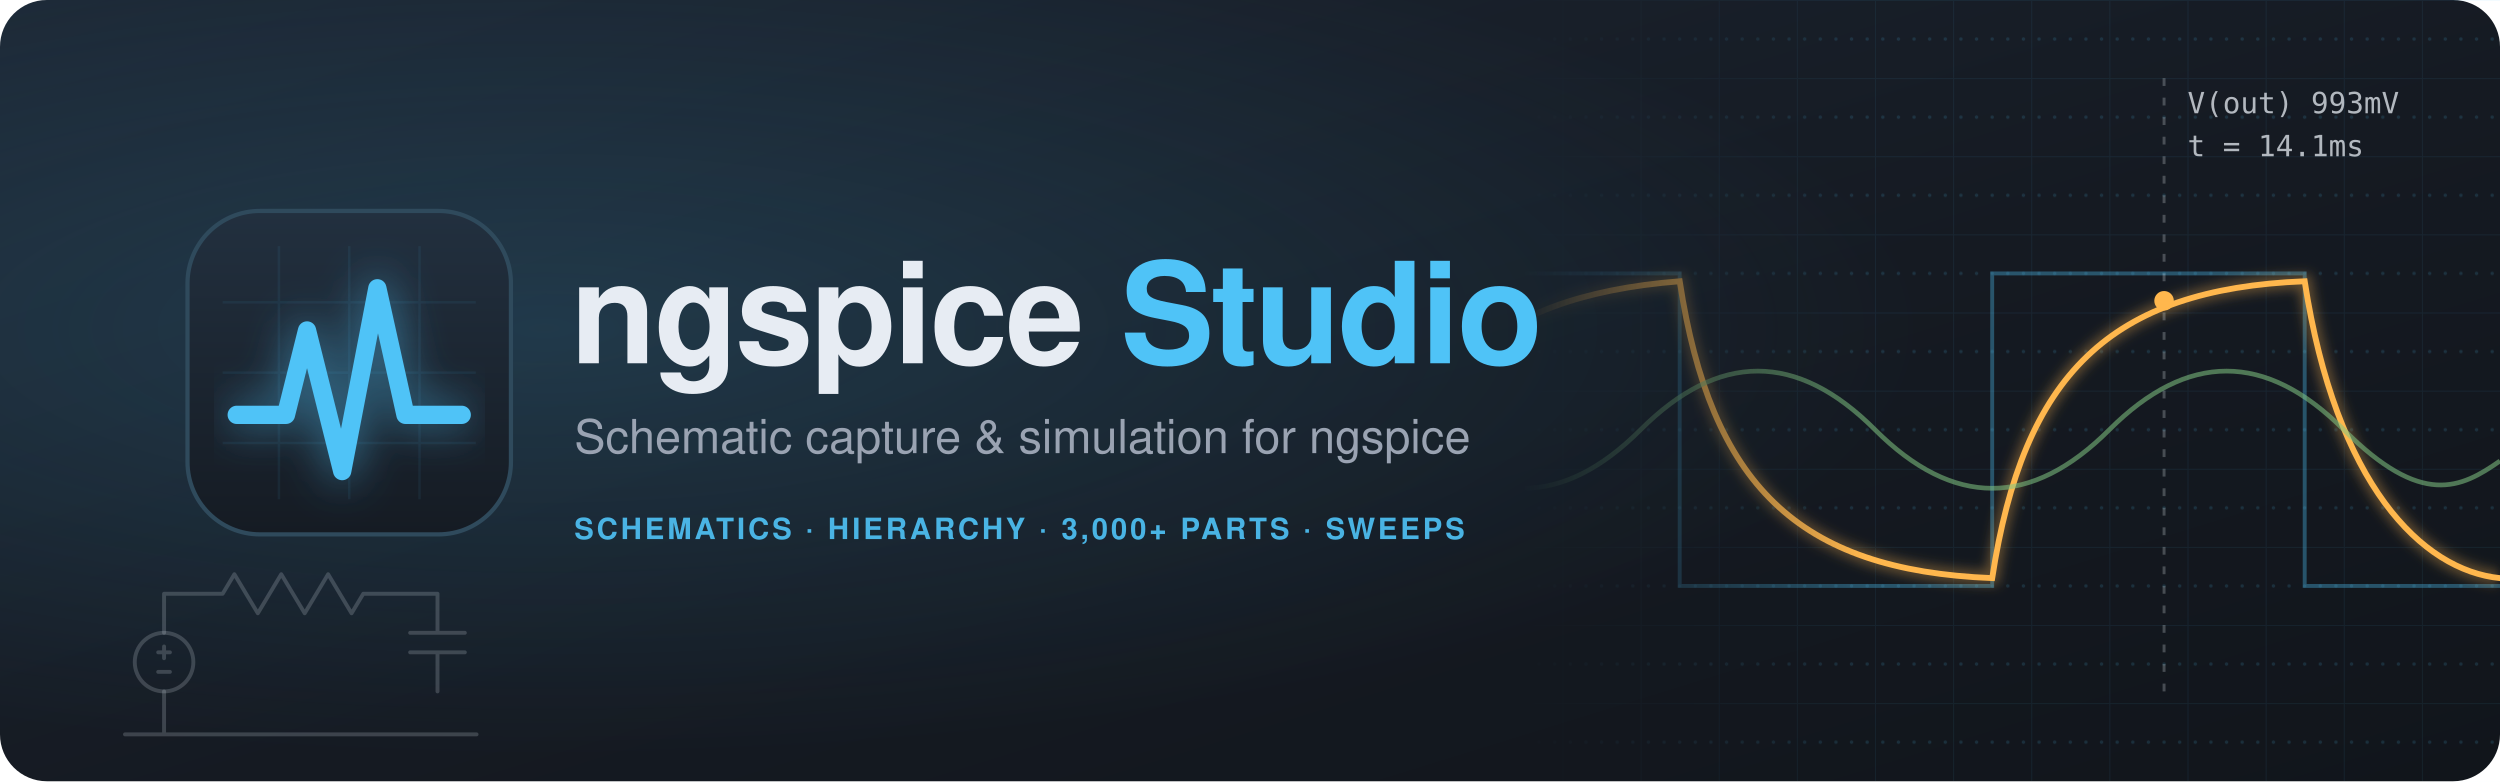
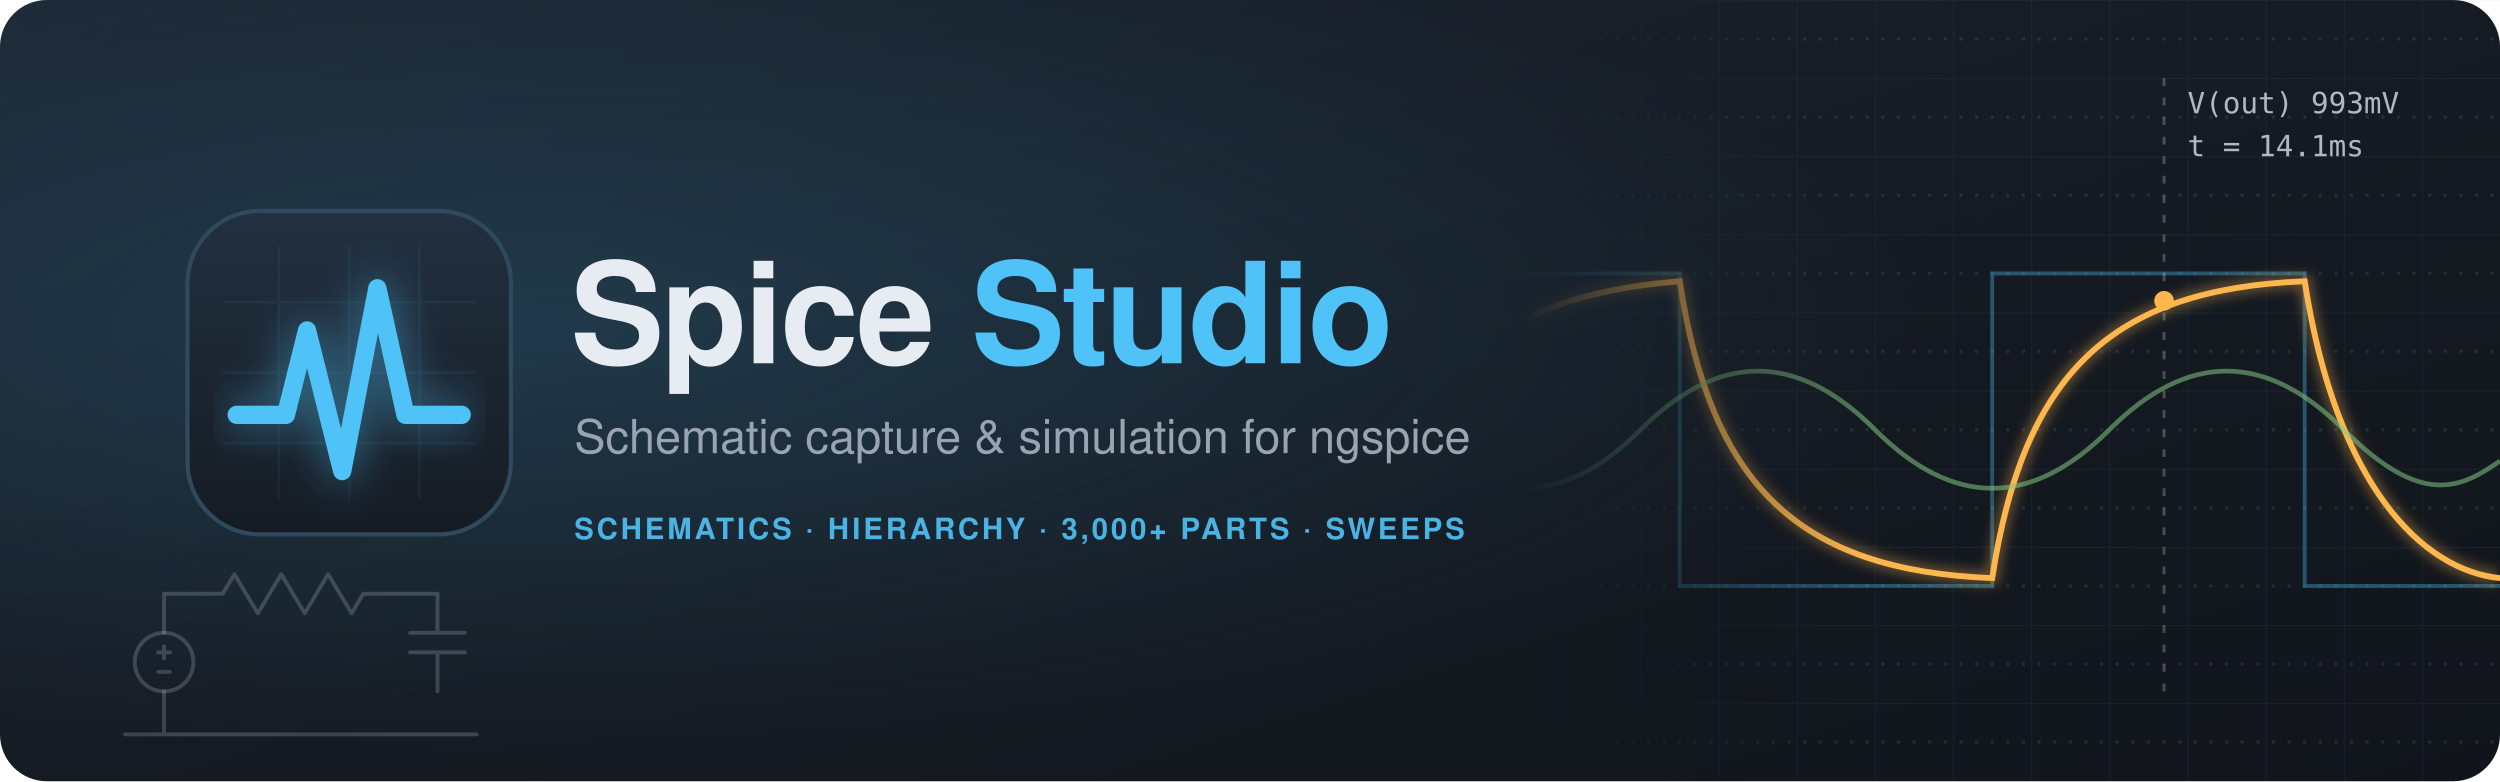
<svg xmlns="http://www.w3.org/2000/svg" viewBox="0 0 1280 400" width="1280" height="400" role="img" aria-labelledby="t d">
  <defs>
    <linearGradient id="bg" x1="0" y1="0" x2="1" y2="1">
      <stop offset="0" stop-color="#1c2633" />
      <stop offset="0.55" stop-color="#151a22" />
      <stop offset="1" stop-color="#11151b" />
    </linearGradient>
    <radialGradient id="halo" cx="0.22" cy="0.42" r="0.55">
      <stop offset="0" stop-color="#4fc3f7" stop-opacity="0.16" />
      <stop offset="1" stop-color="#4fc3f7" stop-opacity="0" />
    </radialGradient>
    <linearGradient id="tile" x1="0" y1="0" x2="0" y2="1">
      <stop offset="0" stop-color="#22303f" />
      <stop offset="1" stop-color="#151b23" />
    </linearGradient>
    <linearGradient id="fadeR" x1="0" y1="0" x2="1" y2="0">
      <stop offset="0" stop-color="#fff" stop-opacity="0" />
      <stop offset="0.35" stop-color="#fff" stop-opacity="1" />
    </linearGradient>
    <mask id="scopeMask">
      <rect x="780" y="0" width="500" height="400" fill="url(#fadeR)" />
    </mask>
    <pattern id="grid" width="40" height="40" patternUnits="userSpaceOnUse">
      <path d="M40 0H0V40" fill="none" stroke="#4fc3f7" stroke-opacity="0.07" stroke-width="1" />
    </pattern>
    <pattern id="dots" width="8" height="40" patternUnits="userSpaceOnUse">
      <circle cx="4" cy="20" r="0.9" fill="#4fc3f7" fill-opacity="0.14" />
    </pattern>
    <filter id="glow" x="-10%" y="-30%" width="120%" height="160%">
      <feGaussianBlur stdDeviation="3" />
    </filter>
  </defs>
  <rect width="1280" height="400" rx="24" fill="url(#bg)" />
  <rect width="1280" height="400" rx="24" fill="url(#halo)" />
  <g mask="url(#scopeMask)">
    <rect x="560" y="0" width="720" height="400" fill="url(#grid)" />
    <rect x="560" y="0" width="720" height="400" fill="url(#dots)" />
    <path d="M600 300H700V140H860V300H1020V140H1180V300H1280" fill="none" stroke="#4fc3f7" stroke-opacity="0.35" stroke-width="2" />
    <path d="M700 300C716 196 760 152 860 144C876 248 920 292 1020 296C1036 192 1080 148 1180 144C1196 248 1240 292 1280 296" fill="none" stroke="#ffb74d" stroke-width="7" stroke-opacity="0.35" filter="url(#glow)" />
    <path d="M700 300C716 196 760 152 860 144C876 248 920 292 1020 296C1036 192 1080 148 1180 144C1196 248 1240 292 1280 296" fill="none" stroke="#ffb74d" stroke-width="3" stroke-linecap="round" />
    <path d="M600 220C640 180 680 180 720 220S800 260 840 220S920 180 960 220S1040 260 1080 220S1160 180 1200 220S1260 250 1280 236" fill="none" stroke="#81c784" stroke-width="2.4" stroke-opacity="0.55" />
    <path d="M1108 40V360" stroke="#e7ecf3" stroke-opacity="0.25" stroke-width="1.5" stroke-dasharray="4 6" />
    <circle cx="1108" cy="154" r="5" fill="#ffb74d" />
    <g font-family="ui-monospace, SFMono-Regular, Menlo, Consolas, monospace" font-size="15" fill="#e7ecf3" fill-opacity="0.75">
      <text x="1120" y="58">V(out) 993mV</text>
      <text x="1120" y="80">t = 14.1ms</text>
    </g>
  </g>
  <g transform="translate(-6 24)" fill="none" stroke="#c9d1dc" stroke-opacity="0.22" stroke-width="2" stroke-linejoin="round" stroke-linecap="round">
    <path d="M90 352V330M90 300V280H120l6-10 12 20 12-20 12 20 12-20 12 20 6-10H230V300M216 300H244M216 310H244M230 310V330M70 352H250" />
    <circle cx="90" cy="315" r="15" />
    <path d="M90 307V313M87 310H93M87 320H93" />
  </g>
  <g transform="translate(96 108) scale(3.6) translate(-1 -1)">
    <rect x="1" y="1" width="46" height="46" rx="10.3" fill="url(#tile)" stroke="#2f4a5c" stroke-width="0.6" />
    <path d="M6 14h36M6 24h36M6 34h36M14 6v36M24 6v36M34 6v36" stroke="#4fc3f7" stroke-opacity="0.07" stroke-width="0.35" />
    <path d="M8 30h7l3-12 5 20 5-26 4 18h8" fill="none" stroke="#4fc3f7" stroke-opacity="0.5" stroke-width="3.2" filter="url(#glow)" stroke-linecap="round" stroke-linejoin="round" />
    <path d="M8 30h7l3-12 5 20 5-26 4 18h8" fill="none" stroke="#4fc3f7" stroke-width="2.6" stroke-linecap="round" stroke-linejoin="round" />
  </g>
  <g font-family="-apple-system, BlinkMacSystemFont, 'Segoe UI', 'Helvetica Neue', Helvetica, Arial, sans-serif">
-     <text x="292" y="186" font-size="72" font-weight="700" fill="#e7ecf3" letter-spacing="-1.5">ngspice <tspan fill="#4fc3f7">Studio</tspan>
+     <text x="292" y="186" font-size="72" font-weight="700" fill="#e7ecf3" letter-spacing="-1.5">Spice <tspan fill="#4fc3f7">Studio</tspan>
    </text>
    <text x="294" y="232" font-size="24" fill="#9aa3b2">Schematic capture &amp; simulation for ngspice</text>
    <g font-size="15" font-weight="600" fill="#4fc3f7" fill-opacity="0.9" letter-spacing="1.5">
      <text x="294" y="276">SCHEMATICS · HIERARCHY · 3,000+ PARTS · SWEEPS</text>
    </g>
  </g>
</svg>
